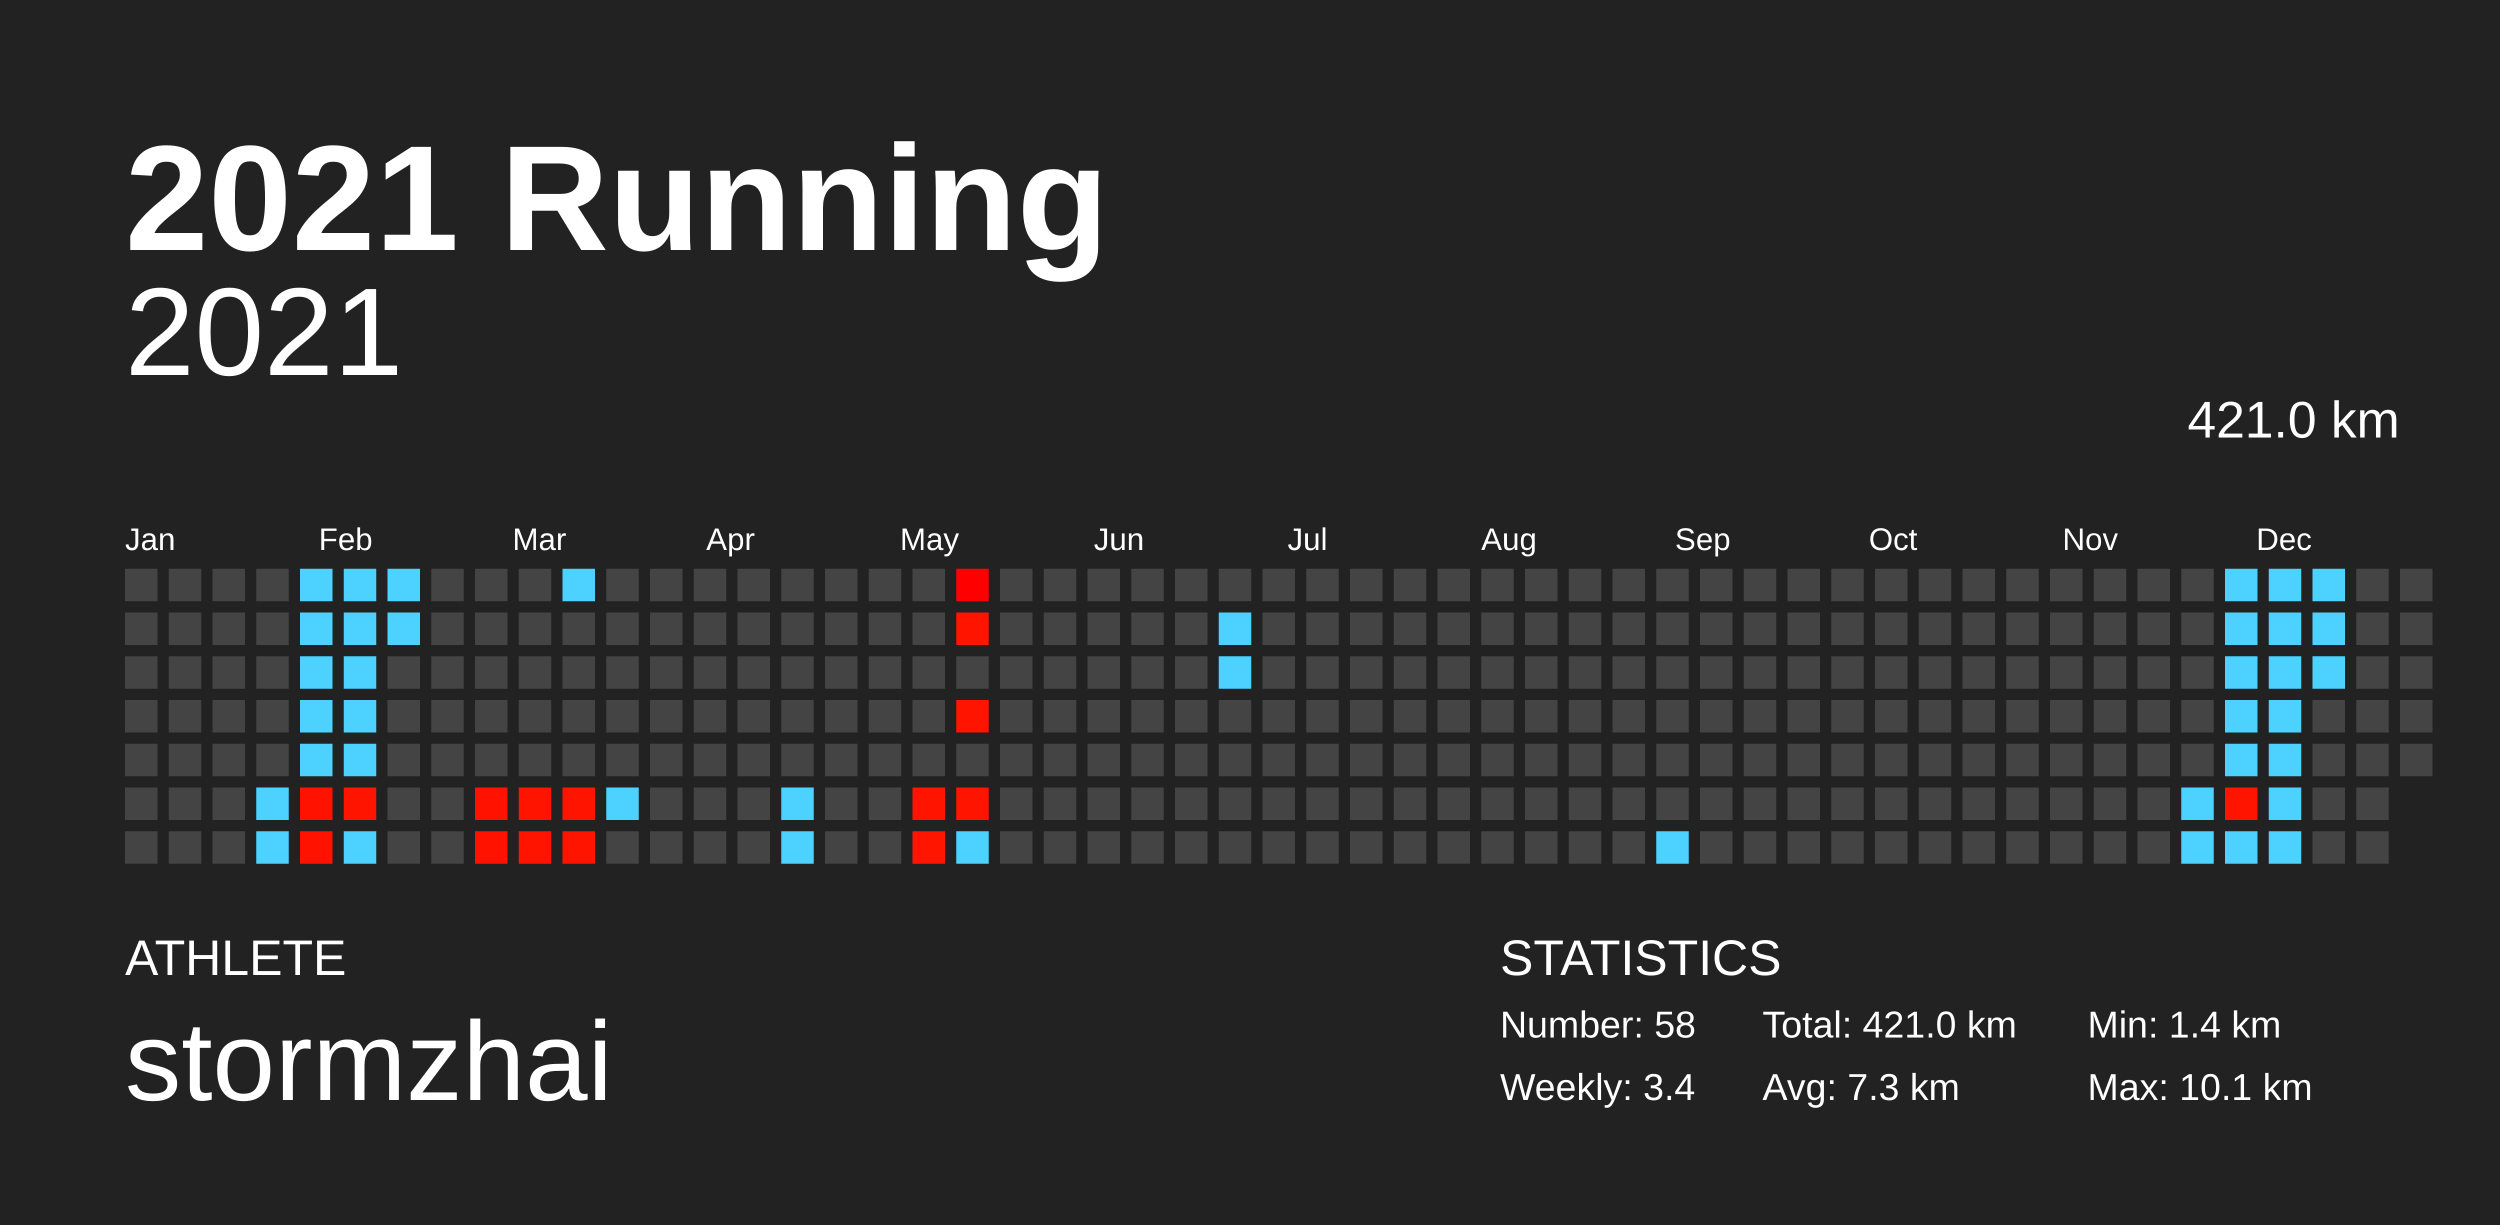
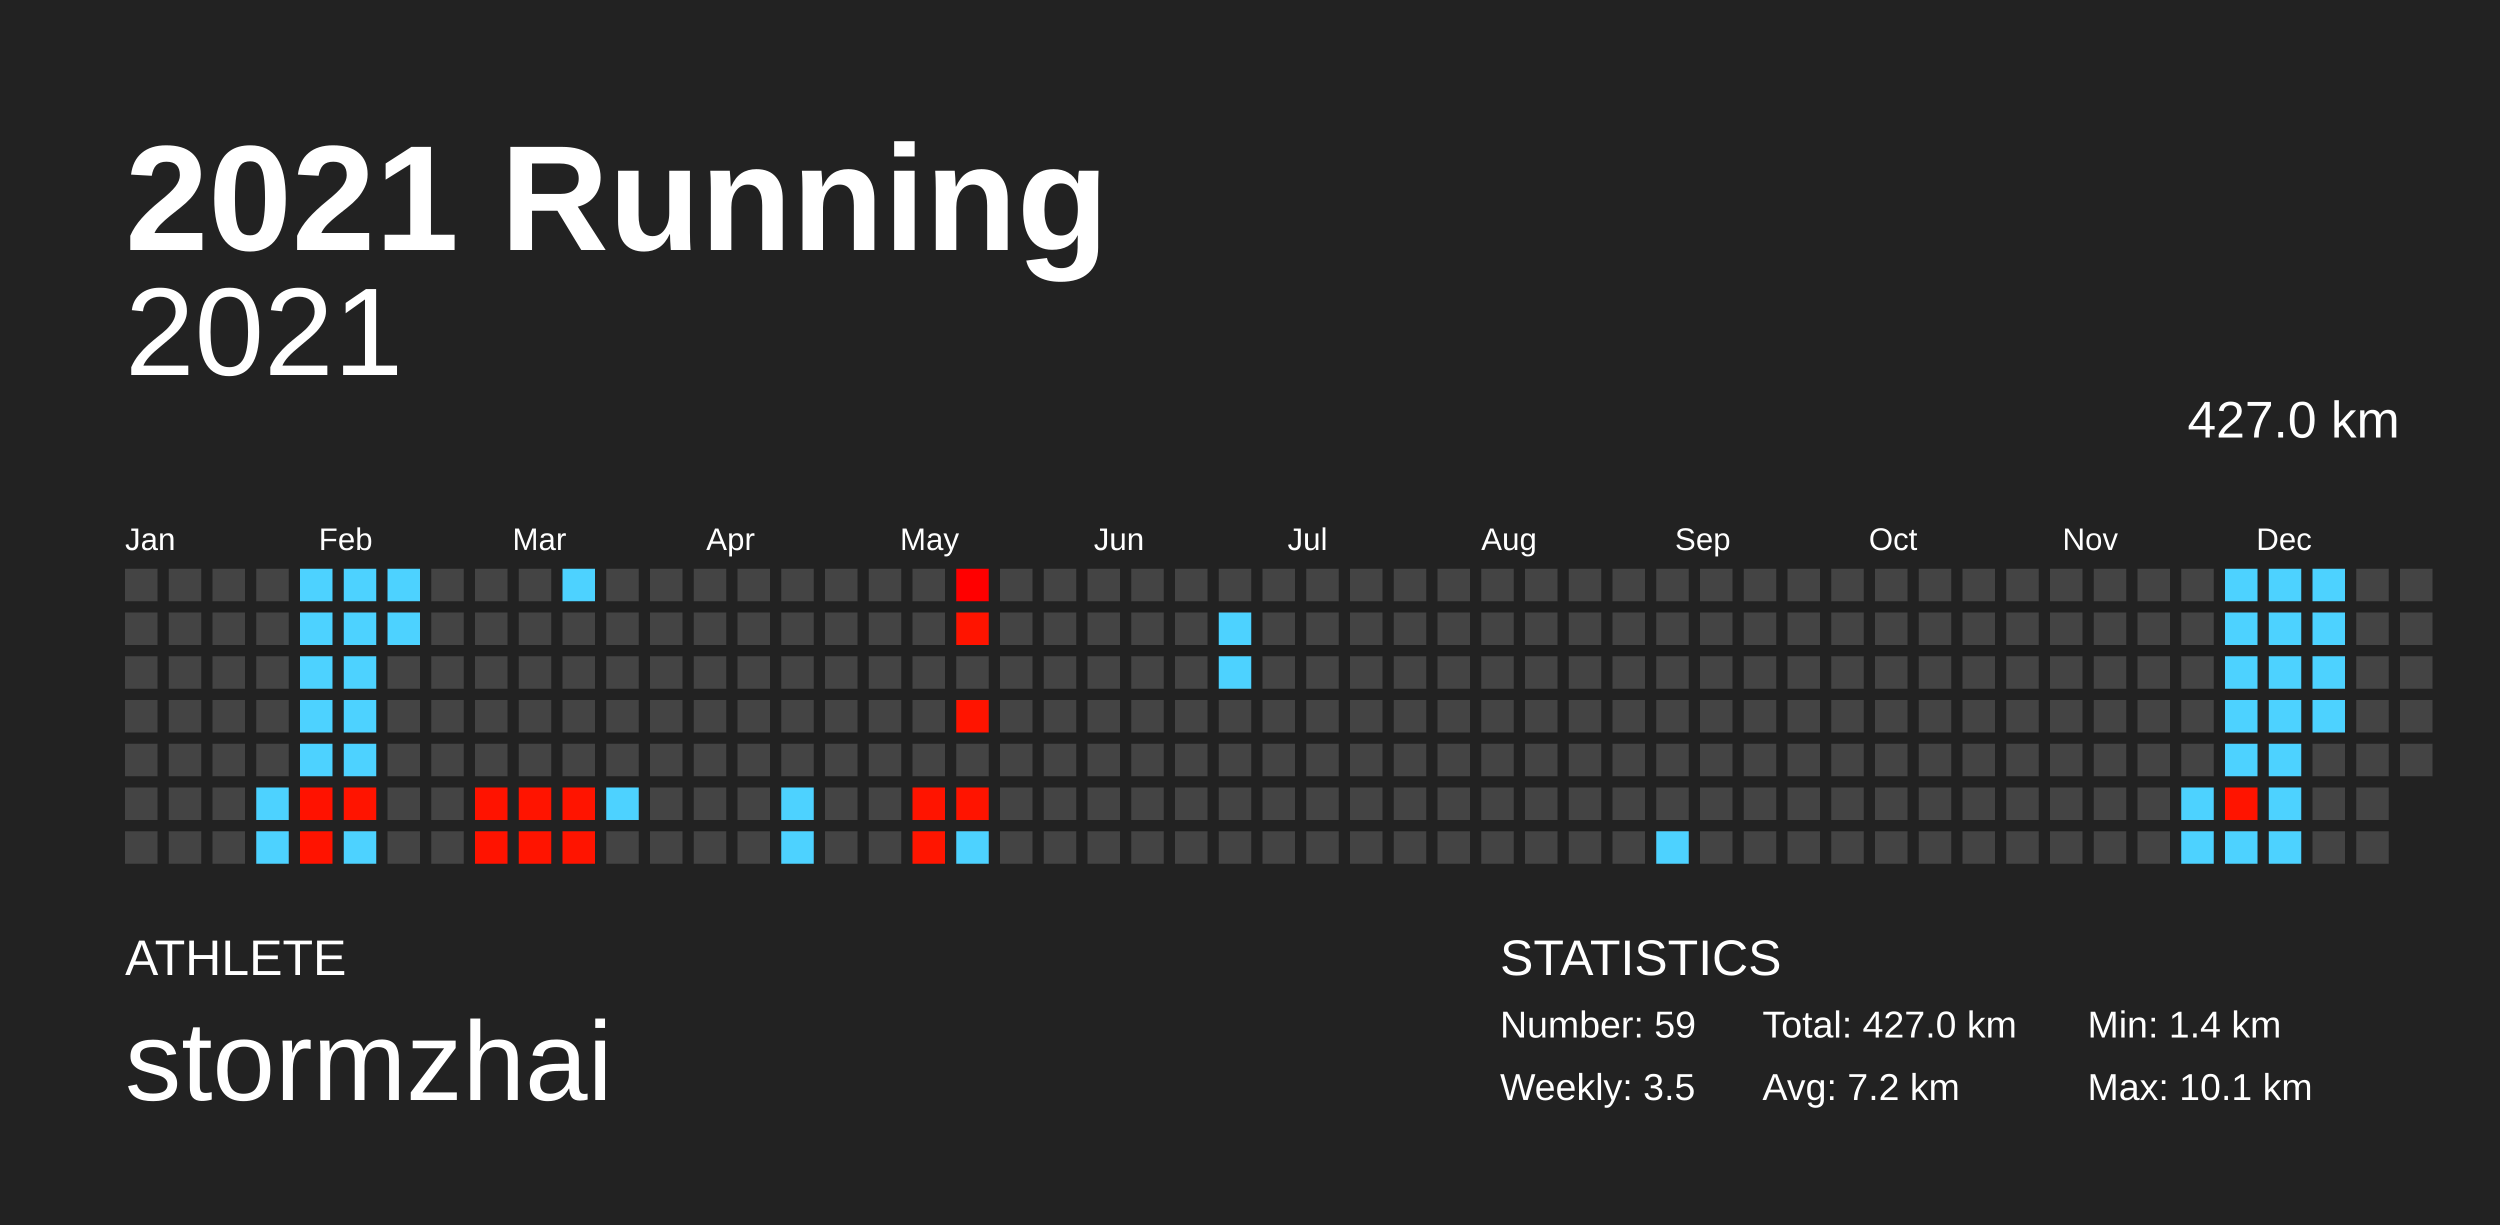
<svg xmlns="http://www.w3.org/2000/svg" baseProfile="full" height="98mm" version="1.1" viewBox="0,0,200,98" width="200mm">
  <defs />
  <rect fill="#222222" height="98" width="200" x="0" y="0" />
  <text fill="#FFFFFF" style="font-size:12px; font-family:Arial; font-weight:bold;" x="10" y="20">2021 Running</text>
  <text fill="#FFFFFF" style="font-size:4px; font-family:Arial" x="10" y="78">ATHLETE</text>
  <text fill="#FFFFFF" style="font-size:9px; font-family:Arial" x="10" y="88">stormzhai</text>
  <text fill="#FFFFFF" style="font-size:4px; font-family:Arial" x="120" y="78">STATISTICS</text>
-   <text fill="#FFFFFF" style="font-size:3px; font-family:Arial" x="120" y="83">Number: 58</text>
-   <text fill="#FFFFFF" style="font-size:3px; font-family:Arial" x="120" y="88">Weekly: 3.4</text>
-   <text fill="#FFFFFF" style="font-size:3px; font-family:Arial" x="141" y="83">Total: 421.0 km</text>
-   <text fill="#FFFFFF" style="font-size:3px; font-family:Arial" x="141" y="88">Avg: 7.3 km</text>
+   <text fill="#FFFFFF" style="font-size:3px; font-family:Arial" x="120" y="83">Number: 59</text>
+   <text fill="#FFFFFF" style="font-size:3px; font-family:Arial" x="120" y="88">Weekly: 3.5</text>
+   <text fill="#FFFFFF" style="font-size:3px; font-family:Arial" x="141" y="83">Total: 427.0 km</text>
+   <text fill="#FFFFFF" style="font-size:3px; font-family:Arial" x="141" y="88">Avg: 7.2 km</text>
  <text fill="#FFFFFF" style="font-size:3px; font-family:Arial" x="167" y="83">Min: 1.4 km</text>
  <text fill="#FFFFFF" style="font-size:3px; font-family:Arial" x="167" y="88">Max: 10.1 km</text>
  <text alignment-baseline="hanging" fill="#FFFFFF" style="font-size:10.0px; font-family:Arial;" x="10" y="30">2021</text>
-   <text alignment-baseline="hanging" fill="#FFFFFF" style="font-size:4.125px; font-family:Arial;" x="175" y="35">421.0 km</text>
+   <text alignment-baseline="hanging" fill="#FFFFFF" style="font-size:4.125px; font-family:Arial;" x="175" y="35">427.0 km</text>
  <text fill="#FFFFFF" style="font-size:2.5px; font-family:Arial" x="10.0" y="44">Jan</text>
  <text fill="#FFFFFF" style="font-size:2.5px; font-family:Arial" x="25.5" y="44">Feb</text>
  <text fill="#FFFFFF" style="font-size:2.5px; font-family:Arial" x="41.0" y="44">Mar</text>
  <text fill="#FFFFFF" style="font-size:2.5px; font-family:Arial" x="56.5" y="44">Apr</text>
  <text fill="#FFFFFF" style="font-size:2.5px; font-family:Arial" x="72.0" y="44">May</text>
  <text fill="#FFFFFF" style="font-size:2.5px; font-family:Arial" x="87.5" y="44">Jun</text>
  <text fill="#FFFFFF" style="font-size:2.5px; font-family:Arial" x="103.0" y="44">Jul</text>
  <text fill="#FFFFFF" style="font-size:2.5px; font-family:Arial" x="118.5" y="44">Aug</text>
  <text fill="#FFFFFF" style="font-size:2.5px; font-family:Arial" x="134.0" y="44">Sep</text>
  <text fill="#FFFFFF" style="font-size:2.5px; font-family:Arial" x="149.5" y="44">Oct</text>
  <text fill="#FFFFFF" style="font-size:2.5px; font-family:Arial" x="165.0" y="44">Nov</text>
  <text fill="#FFFFFF" style="font-size:2.5px; font-family:Arial" x="180.5" y="44">Dec</text>
  <rect fill="#444444" height="2.6" width="2.6" x="10.0" y="45.5" />
  <rect fill="#444444" height="2.6" width="2.6" x="10.0" y="49.0" />
  <rect fill="#444444" height="2.6" width="2.6" x="10.0" y="52.5" />
  <rect fill="#444444" height="2.6" width="2.6" x="10.0" y="56.0" />
  <rect fill="#444444" height="2.6" width="2.6" x="10.0" y="59.5" />
  <rect fill="#444444" height="2.6" width="2.6" x="10.0" y="63.0" />
  <rect fill="#444444" height="2.6" width="2.6" x="10.0" y="66.5" />
  <rect fill="#444444" height="2.6" width="2.6" x="13.5" y="45.5" />
  <rect fill="#444444" height="2.6" width="2.6" x="13.5" y="49.0" />
  <rect fill="#444444" height="2.6" width="2.6" x="13.5" y="52.5" />
  <rect fill="#444444" height="2.6" width="2.6" x="13.5" y="56.0" />
  <rect fill="#444444" height="2.6" width="2.6" x="13.5" y="59.5" />
  <rect fill="#444444" height="2.6" width="2.6" x="13.5" y="63.0" />
  <rect fill="#444444" height="2.6" width="2.6" x="13.5" y="66.5" />
  <rect fill="#444444" height="2.6" width="2.6" x="17.0" y="45.5" />
  <rect fill="#444444" height="2.6" width="2.6" x="17.0" y="49.0" />
  <rect fill="#444444" height="2.6" width="2.6" x="17.0" y="52.5" />
  <rect fill="#444444" height="2.6" width="2.6" x="17.0" y="56.0" />
  <rect fill="#444444" height="2.6" width="2.6" x="17.0" y="59.5" />
  <rect fill="#444444" height="2.6" width="2.6" x="17.0" y="63.0" />
  <rect fill="#444444" height="2.6" width="2.6" x="17.0" y="66.5" />
  <rect fill="#444444" height="2.6" width="2.6" x="20.5" y="45.5" />
  <rect fill="#444444" height="2.6" width="2.6" x="20.5" y="49.0" />
  <rect fill="#444444" height="2.6" width="2.6" x="20.5" y="52.5" />
  <rect fill="#444444" height="2.6" width="2.6" x="20.5" y="56.0" />
  <rect fill="#444444" height="2.6" width="2.6" x="20.5" y="59.5" />
  <rect fill="#4dd2ff" height="2.6" width="2.6" x="20.5" y="63.0" />
  <rect fill="#4dd2ff" height="2.6" width="2.6" x="20.5" y="66.5" />
  <rect fill="#4dd2ff" height="2.6" width="2.6" x="24.0" y="45.5" />
  <rect fill="#4dd2ff" height="2.6" width="2.6" x="24.0" y="49.0" />
  <rect fill="#4dd2ff" height="2.6" width="2.6" x="24.0" y="52.5" />
  <rect fill="#4dd2ff" height="2.6" width="2.6" x="24.0" y="56.0" />
  <rect fill="#4dd2ff" height="2.6" width="2.6" x="24.0" y="59.5" />
  <rect fill="#ff1200" height="2.6" width="2.6" x="24.0" y="63.0" />
  <rect fill="#ff1300" height="2.6" width="2.6" x="24.0" y="66.5" />
  <rect fill="#4dd2ff" height="2.6" width="2.6" x="27.5" y="45.5" />
  <rect fill="#4dd2ff" height="2.6" width="2.6" x="27.5" y="49.0" />
  <rect fill="#4dd2ff" height="2.6" width="2.6" x="27.5" y="52.5" />
  <rect fill="#4dd2ff" height="2.6" width="2.6" x="27.5" y="56.0" />
  <rect fill="#4dd2ff" height="2.6" width="2.6" x="27.5" y="59.5" />
  <rect fill="#ff1400" height="2.6" width="2.6" x="27.5" y="63.0" />
  <rect fill="#4dd2ff" height="2.6" width="2.6" x="27.5" y="66.5" />
  <rect fill="#4dd2ff" height="2.6" width="2.6" x="31.0" y="45.5" />
  <rect fill="#4dd2ff" height="2.6" width="2.6" x="31.0" y="49.0" />
  <rect fill="#444444" height="2.6" width="2.6" x="31.0" y="52.5" />
  <rect fill="#444444" height="2.6" width="2.6" x="31.0" y="56.0" />
  <rect fill="#444444" height="2.6" width="2.6" x="31.0" y="59.5" />
  <rect fill="#444444" height="2.6" width="2.6" x="31.0" y="63.0" />
  <rect fill="#444444" height="2.6" width="2.6" x="31.0" y="66.5" />
  <rect fill="#444444" height="2.6" width="2.6" x="34.5" y="45.5" />
  <rect fill="#444444" height="2.6" width="2.6" x="34.5" y="49.0" />
  <rect fill="#444444" height="2.6" width="2.6" x="34.5" y="52.5" />
  <rect fill="#444444" height="2.6" width="2.6" x="34.5" y="56.0" />
  <rect fill="#444444" height="2.6" width="2.6" x="34.5" y="59.5" />
  <rect fill="#444444" height="2.6" width="2.6" x="34.5" y="63.0" />
  <rect fill="#444444" height="2.6" width="2.6" x="34.5" y="66.5" />
  <rect fill="#444444" height="2.6" width="2.6" x="38.0" y="45.5" />
  <rect fill="#444444" height="2.6" width="2.6" x="38.0" y="49.0" />
  <rect fill="#444444" height="2.6" width="2.6" x="38.0" y="52.5" />
  <rect fill="#444444" height="2.6" width="2.6" x="38.0" y="56.0" />
  <rect fill="#444444" height="2.6" width="2.6" x="38.0" y="59.5" />
  <rect fill="#ff1300" height="2.6" width="2.6" x="38.0" y="63.0" />
  <rect fill="#ff1300" height="2.6" width="2.6" x="38.0" y="66.5" />
  <rect fill="#444444" height="2.6" width="2.6" x="41.5" y="45.5" />
  <rect fill="#444444" height="2.6" width="2.6" x="41.5" y="49.0" />
  <rect fill="#444444" height="2.6" width="2.6" x="41.5" y="52.5" />
  <rect fill="#444444" height="2.6" width="2.6" x="41.5" y="56.0" />
  <rect fill="#444444" height="2.6" width="2.6" x="41.5" y="59.5" />
  <rect fill="#ff1400" height="2.6" width="2.6" x="41.5" y="63.0" />
  <rect fill="#ff1400" height="2.6" width="2.6" x="41.5" y="66.5" />
  <rect fill="#4dd2ff" height="2.6" width="2.6" x="45.0" y="45.5" />
  <rect fill="#444444" height="2.6" width="2.6" x="45.0" y="49.0" />
  <rect fill="#444444" height="2.6" width="2.6" x="45.0" y="52.5" />
  <rect fill="#444444" height="2.6" width="2.6" x="45.0" y="56.0" />
  <rect fill="#444444" height="2.6" width="2.6" x="45.0" y="59.5" />
  <rect fill="#ff1400" height="2.6" width="2.6" x="45.0" y="63.0" />
  <rect fill="#ff1400" height="2.6" width="2.6" x="45.0" y="66.5" />
  <rect fill="#444444" height="2.6" width="2.6" x="48.5" y="45.5" />
  <rect fill="#444444" height="2.6" width="2.6" x="48.5" y="49.0" />
  <rect fill="#444444" height="2.6" width="2.6" x="48.5" y="52.5" />
  <rect fill="#444444" height="2.6" width="2.6" x="48.5" y="56.0" />
  <rect fill="#444444" height="2.6" width="2.6" x="48.5" y="59.5" />
  <rect fill="#4dd2ff" height="2.6" width="2.6" x="48.5" y="63.0" />
  <rect fill="#444444" height="2.6" width="2.6" x="48.5" y="66.5" />
  <rect fill="#444444" height="2.6" width="2.6" x="52.0" y="45.5" />
  <rect fill="#444444" height="2.6" width="2.6" x="52.0" y="49.0" />
  <rect fill="#444444" height="2.6" width="2.6" x="52.0" y="52.5" />
  <rect fill="#444444" height="2.6" width="2.6" x="52.0" y="56.0" />
  <rect fill="#444444" height="2.6" width="2.6" x="52.0" y="59.5" />
  <rect fill="#444444" height="2.6" width="2.6" x="52.0" y="63.0" />
  <rect fill="#444444" height="2.6" width="2.6" x="52.0" y="66.5" />
  <rect fill="#444444" height="2.6" width="2.6" x="55.5" y="45.5" />
  <rect fill="#444444" height="2.6" width="2.6" x="55.5" y="49.0" />
  <rect fill="#444444" height="2.6" width="2.6" x="55.5" y="52.5" />
  <rect fill="#444444" height="2.6" width="2.6" x="55.5" y="56.0" />
  <rect fill="#444444" height="2.6" width="2.6" x="55.5" y="59.5" />
  <rect fill="#444444" height="2.6" width="2.6" x="55.5" y="63.0" />
  <rect fill="#444444" height="2.6" width="2.6" x="55.5" y="66.5" />
  <rect fill="#444444" height="2.6" width="2.6" x="59.0" y="45.5" />
  <rect fill="#444444" height="2.6" width="2.6" x="59.0" y="49.0" />
  <rect fill="#444444" height="2.6" width="2.6" x="59.0" y="52.5" />
  <rect fill="#444444" height="2.6" width="2.6" x="59.0" y="56.0" />
  <rect fill="#444444" height="2.6" width="2.6" x="59.0" y="59.5" />
  <rect fill="#444444" height="2.6" width="2.6" x="59.0" y="63.0" />
  <rect fill="#444444" height="2.6" width="2.6" x="59.0" y="66.5" />
  <rect fill="#444444" height="2.6" width="2.6" x="62.5" y="45.5" />
  <rect fill="#444444" height="2.6" width="2.6" x="62.5" y="49.0" />
  <rect fill="#444444" height="2.6" width="2.6" x="62.5" y="52.5" />
  <rect fill="#444444" height="2.6" width="2.6" x="62.5" y="56.0" />
  <rect fill="#444444" height="2.6" width="2.6" x="62.5" y="59.5" />
  <rect fill="#4dd2ff" height="2.6" width="2.6" x="62.5" y="63.0" />
  <rect fill="#4dd2ff" height="2.6" width="2.6" x="62.5" y="66.5" />
  <rect fill="#444444" height="2.6" width="2.6" x="66.0" y="45.5" />
  <rect fill="#444444" height="2.6" width="2.6" x="66.0" y="49.0" />
  <rect fill="#444444" height="2.6" width="2.6" x="66.0" y="52.5" />
  <rect fill="#444444" height="2.6" width="2.6" x="66.0" y="56.0" />
  <rect fill="#444444" height="2.6" width="2.6" x="66.0" y="59.5" />
  <rect fill="#444444" height="2.6" width="2.6" x="66.0" y="63.0" />
  <rect fill="#444444" height="2.6" width="2.6" x="66.0" y="66.5" />
  <rect fill="#444444" height="2.6" width="2.6" x="69.5" y="45.5" />
  <rect fill="#444444" height="2.6" width="2.6" x="69.5" y="49.0" />
  <rect fill="#444444" height="2.6" width="2.6" x="69.5" y="52.5" />
  <rect fill="#444444" height="2.6" width="2.6" x="69.5" y="56.0" />
  <rect fill="#444444" height="2.6" width="2.6" x="69.5" y="59.5" />
  <rect fill="#444444" height="2.6" width="2.6" x="69.5" y="63.0" />
  <rect fill="#444444" height="2.6" width="2.6" x="69.5" y="66.5" />
  <rect fill="#444444" height="2.6" width="2.6" x="73.0" y="45.5" />
  <rect fill="#444444" height="2.6" width="2.6" x="73.0" y="49.0" />
  <rect fill="#444444" height="2.6" width="2.6" x="73.0" y="52.5" />
  <rect fill="#444444" height="2.6" width="2.6" x="73.0" y="56.0" />
  <rect fill="#444444" height="2.6" width="2.6" x="73.0" y="59.5" />
  <rect fill="#ff1400" height="2.6" width="2.6" x="73.0" y="63.0" />
  <rect fill="#ff1500" height="2.6" width="2.6" x="73.0" y="66.5" />
  <rect fill="#ff0000" height="2.6" width="2.6" x="76.5" y="45.5" />
  <rect fill="#ff1400" height="2.6" width="2.6" x="76.5" y="49.0" />
  <rect fill="#444444" height="2.6" width="2.6" x="76.5" y="52.5" />
  <rect fill="#ff1400" height="2.6" width="2.6" x="76.5" y="56.0" />
  <rect fill="#444444" height="2.6" width="2.6" x="76.5" y="59.5" />
  <rect fill="#ff1400" height="2.6" width="2.6" x="76.5" y="63.0" />
  <rect fill="#4dd2ff" height="2.6" width="2.6" x="76.5" y="66.5" />
  <rect fill="#444444" height="2.6" width="2.6" x="80.0" y="45.5" />
  <rect fill="#444444" height="2.6" width="2.6" x="80.0" y="49.0" />
  <rect fill="#444444" height="2.6" width="2.6" x="80.0" y="52.5" />
  <rect fill="#444444" height="2.6" width="2.6" x="80.0" y="56.0" />
  <rect fill="#444444" height="2.6" width="2.6" x="80.0" y="59.5" />
  <rect fill="#444444" height="2.6" width="2.6" x="80.0" y="63.0" />
  <rect fill="#444444" height="2.6" width="2.6" x="80.0" y="66.5" />
  <rect fill="#444444" height="2.6" width="2.6" x="83.5" y="45.5" />
  <rect fill="#444444" height="2.6" width="2.6" x="83.5" y="49.0" />
  <rect fill="#444444" height="2.6" width="2.6" x="83.5" y="52.5" />
  <rect fill="#444444" height="2.6" width="2.6" x="83.5" y="56.0" />
  <rect fill="#444444" height="2.6" width="2.6" x="83.5" y="59.5" />
  <rect fill="#444444" height="2.6" width="2.6" x="83.5" y="63.0" />
  <rect fill="#444444" height="2.6" width="2.6" x="83.5" y="66.5" />
  <rect fill="#444444" height="2.6" width="2.6" x="87.0" y="45.5" />
  <rect fill="#444444" height="2.6" width="2.6" x="87.0" y="49.0" />
  <rect fill="#444444" height="2.6" width="2.6" x="87.0" y="52.5" />
  <rect fill="#444444" height="2.6" width="2.6" x="87.0" y="56.0" />
  <rect fill="#444444" height="2.6" width="2.6" x="87.0" y="59.5" />
  <rect fill="#444444" height="2.6" width="2.6" x="87.0" y="63.0" />
  <rect fill="#444444" height="2.6" width="2.6" x="87.0" y="66.5" />
  <rect fill="#444444" height="2.6" width="2.6" x="90.5" y="45.5" />
  <rect fill="#444444" height="2.6" width="2.6" x="90.5" y="49.0" />
  <rect fill="#444444" height="2.6" width="2.6" x="90.5" y="52.5" />
  <rect fill="#444444" height="2.6" width="2.6" x="90.5" y="56.0" />
  <rect fill="#444444" height="2.6" width="2.6" x="90.5" y="59.5" />
  <rect fill="#444444" height="2.6" width="2.6" x="90.5" y="63.0" />
  <rect fill="#444444" height="2.6" width="2.6" x="90.5" y="66.5" />
  <rect fill="#444444" height="2.6" width="2.6" x="94.0" y="45.5" />
  <rect fill="#444444" height="2.6" width="2.6" x="94.0" y="49.0" />
  <rect fill="#444444" height="2.6" width="2.6" x="94.0" y="52.5" />
  <rect fill="#444444" height="2.6" width="2.6" x="94.0" y="56.0" />
  <rect fill="#444444" height="2.6" width="2.6" x="94.0" y="59.5" />
  <rect fill="#444444" height="2.6" width="2.6" x="94.0" y="63.0" />
  <rect fill="#444444" height="2.6" width="2.6" x="94.0" y="66.5" />
  <rect fill="#444444" height="2.6" width="2.6" x="97.5" y="45.5" />
  <rect fill="#4dd2ff" height="2.6" width="2.6" x="97.5" y="49.0" />
  <rect fill="#4dd2ff" height="2.6" width="2.6" x="97.5" y="52.5" />
  <rect fill="#444444" height="2.6" width="2.6" x="97.5" y="56.0" />
  <rect fill="#444444" height="2.6" width="2.6" x="97.5" y="59.5" />
  <rect fill="#444444" height="2.6" width="2.6" x="97.5" y="63.0" />
  <rect fill="#444444" height="2.6" width="2.6" x="97.5" y="66.5" />
  <rect fill="#444444" height="2.6" width="2.6" x="101.0" y="45.5" />
  <rect fill="#444444" height="2.6" width="2.6" x="101.0" y="49.0" />
  <rect fill="#444444" height="2.6" width="2.6" x="101.0" y="52.5" />
  <rect fill="#444444" height="2.6" width="2.6" x="101.0" y="56.0" />
  <rect fill="#444444" height="2.6" width="2.6" x="101.0" y="59.5" />
  <rect fill="#444444" height="2.6" width="2.6" x="101.0" y="63.0" />
  <rect fill="#444444" height="2.6" width="2.6" x="101.0" y="66.5" />
  <rect fill="#444444" height="2.6" width="2.6" x="104.5" y="45.5" />
  <rect fill="#444444" height="2.6" width="2.6" x="104.5" y="49.0" />
  <rect fill="#444444" height="2.6" width="2.6" x="104.5" y="52.5" />
  <rect fill="#444444" height="2.6" width="2.6" x="104.5" y="56.0" />
  <rect fill="#444444" height="2.6" width="2.6" x="104.5" y="59.5" />
  <rect fill="#444444" height="2.6" width="2.6" x="104.5" y="63.0" />
  <rect fill="#444444" height="2.6" width="2.6" x="104.5" y="66.5" />
  <rect fill="#444444" height="2.6" width="2.6" x="108.0" y="45.5" />
  <rect fill="#444444" height="2.6" width="2.6" x="108.0" y="49.0" />
  <rect fill="#444444" height="2.6" width="2.6" x="108.0" y="52.5" />
  <rect fill="#444444" height="2.6" width="2.6" x="108.0" y="56.0" />
  <rect fill="#444444" height="2.6" width="2.6" x="108.0" y="59.5" />
  <rect fill="#444444" height="2.6" width="2.6" x="108.0" y="63.0" />
  <rect fill="#444444" height="2.6" width="2.6" x="108.0" y="66.5" />
  <rect fill="#444444" height="2.6" width="2.6" x="111.5" y="45.5" />
  <rect fill="#444444" height="2.6" width="2.6" x="111.5" y="49.0" />
  <rect fill="#444444" height="2.6" width="2.6" x="111.5" y="52.5" />
  <rect fill="#444444" height="2.6" width="2.6" x="111.5" y="56.0" />
  <rect fill="#444444" height="2.6" width="2.6" x="111.5" y="59.5" />
  <rect fill="#444444" height="2.6" width="2.6" x="111.5" y="63.0" />
  <rect fill="#444444" height="2.6" width="2.6" x="111.5" y="66.5" />
  <rect fill="#444444" height="2.6" width="2.6" x="115.0" y="45.5" />
  <rect fill="#444444" height="2.6" width="2.6" x="115.0" y="49.0" />
  <rect fill="#444444" height="2.6" width="2.6" x="115.0" y="52.5" />
  <rect fill="#444444" height="2.6" width="2.6" x="115.0" y="56.0" />
  <rect fill="#444444" height="2.6" width="2.6" x="115.0" y="59.5" />
  <rect fill="#444444" height="2.6" width="2.6" x="115.0" y="63.0" />
  <rect fill="#444444" height="2.6" width="2.6" x="115.0" y="66.5" />
  <rect fill="#444444" height="2.6" width="2.6" x="118.5" y="45.5" />
  <rect fill="#444444" height="2.6" width="2.6" x="118.5" y="49.0" />
  <rect fill="#444444" height="2.6" width="2.6" x="118.5" y="52.5" />
  <rect fill="#444444" height="2.6" width="2.6" x="118.5" y="56.0" />
  <rect fill="#444444" height="2.6" width="2.6" x="118.5" y="59.5" />
  <rect fill="#444444" height="2.6" width="2.6" x="118.5" y="63.0" />
  <rect fill="#444444" height="2.6" width="2.6" x="118.5" y="66.5" />
  <rect fill="#444444" height="2.6" width="2.6" x="122.0" y="45.5" />
  <rect fill="#444444" height="2.6" width="2.6" x="122.0" y="49.0" />
  <rect fill="#444444" height="2.6" width="2.6" x="122.0" y="52.5" />
  <rect fill="#444444" height="2.6" width="2.6" x="122.0" y="56.0" />
  <rect fill="#444444" height="2.6" width="2.6" x="122.0" y="59.5" />
  <rect fill="#444444" height="2.6" width="2.6" x="122.0" y="63.0" />
  <rect fill="#444444" height="2.6" width="2.6" x="122.0" y="66.5" />
  <rect fill="#444444" height="2.6" width="2.6" x="125.5" y="45.5" />
  <rect fill="#444444" height="2.6" width="2.6" x="125.5" y="49.0" />
  <rect fill="#444444" height="2.6" width="2.6" x="125.5" y="52.5" />
  <rect fill="#444444" height="2.6" width="2.6" x="125.5" y="56.0" />
  <rect fill="#444444" height="2.6" width="2.6" x="125.5" y="59.5" />
  <rect fill="#444444" height="2.6" width="2.6" x="125.5" y="63.0" />
  <rect fill="#444444" height="2.6" width="2.6" x="125.5" y="66.5" />
  <rect fill="#444444" height="2.6" width="2.6" x="129.0" y="45.5" />
  <rect fill="#444444" height="2.6" width="2.6" x="129.0" y="49.0" />
  <rect fill="#444444" height="2.6" width="2.6" x="129.0" y="52.5" />
  <rect fill="#444444" height="2.6" width="2.6" x="129.0" y="56.0" />
  <rect fill="#444444" height="2.6" width="2.6" x="129.0" y="59.5" />
  <rect fill="#444444" height="2.6" width="2.6" x="129.0" y="63.0" />
  <rect fill="#444444" height="2.6" width="2.6" x="129.0" y="66.5" />
  <rect fill="#444444" height="2.6" width="2.6" x="132.5" y="45.5" />
  <rect fill="#444444" height="2.6" width="2.6" x="132.5" y="49.0" />
  <rect fill="#444444" height="2.6" width="2.6" x="132.5" y="52.5" />
  <rect fill="#444444" height="2.6" width="2.6" x="132.5" y="56.0" />
  <rect fill="#444444" height="2.6" width="2.6" x="132.5" y="59.5" />
  <rect fill="#444444" height="2.6" width="2.6" x="132.5" y="63.0" />
  <rect fill="#4dd2ff" height="2.6" width="2.6" x="132.5" y="66.5" />
  <rect fill="#444444" height="2.6" width="2.6" x="136.0" y="45.5" />
  <rect fill="#444444" height="2.6" width="2.6" x="136.0" y="49.0" />
  <rect fill="#444444" height="2.6" width="2.6" x="136.0" y="52.5" />
  <rect fill="#444444" height="2.6" width="2.6" x="136.0" y="56.0" />
  <rect fill="#444444" height="2.6" width="2.6" x="136.0" y="59.5" />
  <rect fill="#444444" height="2.6" width="2.6" x="136.0" y="63.0" />
  <rect fill="#444444" height="2.6" width="2.6" x="136.0" y="66.5" />
  <rect fill="#444444" height="2.6" width="2.6" x="139.5" y="45.5" />
  <rect fill="#444444" height="2.6" width="2.6" x="139.5" y="49.0" />
  <rect fill="#444444" height="2.6" width="2.6" x="139.5" y="52.5" />
  <rect fill="#444444" height="2.6" width="2.6" x="139.5" y="56.0" />
  <rect fill="#444444" height="2.6" width="2.6" x="139.5" y="59.5" />
  <rect fill="#444444" height="2.6" width="2.6" x="139.5" y="63.0" />
  <rect fill="#444444" height="2.6" width="2.6" x="139.5" y="66.5" />
  <rect fill="#444444" height="2.6" width="2.6" x="143.0" y="45.5" />
  <rect fill="#444444" height="2.6" width="2.6" x="143.0" y="49.0" />
  <rect fill="#444444" height="2.6" width="2.6" x="143.0" y="52.5" />
  <rect fill="#444444" height="2.6" width="2.6" x="143.0" y="56.0" />
  <rect fill="#444444" height="2.6" width="2.6" x="143.0" y="59.5" />
  <rect fill="#444444" height="2.6" width="2.6" x="143.0" y="63.0" />
  <rect fill="#444444" height="2.6" width="2.6" x="143.0" y="66.5" />
  <rect fill="#444444" height="2.6" width="2.6" x="146.5" y="45.5" />
  <rect fill="#444444" height="2.6" width="2.6" x="146.5" y="49.0" />
  <rect fill="#444444" height="2.6" width="2.6" x="146.5" y="52.5" />
  <rect fill="#444444" height="2.6" width="2.6" x="146.5" y="56.0" />
  <rect fill="#444444" height="2.6" width="2.6" x="146.5" y="59.5" />
  <rect fill="#444444" height="2.6" width="2.6" x="146.5" y="63.0" />
  <rect fill="#444444" height="2.6" width="2.6" x="146.5" y="66.5" />
  <rect fill="#444444" height="2.6" width="2.6" x="150.0" y="45.5" />
  <rect fill="#444444" height="2.6" width="2.6" x="150.0" y="49.0" />
  <rect fill="#444444" height="2.6" width="2.6" x="150.0" y="52.5" />
  <rect fill="#444444" height="2.6" width="2.6" x="150.0" y="56.0" />
  <rect fill="#444444" height="2.6" width="2.6" x="150.0" y="59.5" />
  <rect fill="#444444" height="2.6" width="2.6" x="150.0" y="63.0" />
  <rect fill="#444444" height="2.6" width="2.6" x="150.0" y="66.5" />
  <rect fill="#444444" height="2.6" width="2.6" x="153.5" y="45.5" />
  <rect fill="#444444" height="2.6" width="2.6" x="153.5" y="49.0" />
  <rect fill="#444444" height="2.6" width="2.6" x="153.5" y="52.5" />
  <rect fill="#444444" height="2.6" width="2.6" x="153.5" y="56.0" />
  <rect fill="#444444" height="2.6" width="2.6" x="153.5" y="59.5" />
  <rect fill="#444444" height="2.6" width="2.6" x="153.5" y="63.0" />
  <rect fill="#444444" height="2.6" width="2.6" x="153.5" y="66.5" />
  <rect fill="#444444" height="2.6" width="2.6" x="157.0" y="45.5" />
  <rect fill="#444444" height="2.6" width="2.6" x="157.0" y="49.0" />
  <rect fill="#444444" height="2.6" width="2.6" x="157.0" y="52.5" />
  <rect fill="#444444" height="2.6" width="2.6" x="157.0" y="56.0" />
  <rect fill="#444444" height="2.6" width="2.6" x="157.0" y="59.5" />
  <rect fill="#444444" height="2.6" width="2.6" x="157.0" y="63.0" />
  <rect fill="#444444" height="2.6" width="2.6" x="157.0" y="66.5" />
  <rect fill="#444444" height="2.6" width="2.6" x="160.5" y="45.5" />
  <rect fill="#444444" height="2.6" width="2.6" x="160.5" y="49.0" />
  <rect fill="#444444" height="2.6" width="2.6" x="160.5" y="52.5" />
  <rect fill="#444444" height="2.6" width="2.6" x="160.5" y="56.0" />
  <rect fill="#444444" height="2.6" width="2.6" x="160.5" y="59.5" />
  <rect fill="#444444" height="2.6" width="2.6" x="160.5" y="63.0" />
  <rect fill="#444444" height="2.6" width="2.6" x="160.5" y="66.5" />
  <rect fill="#444444" height="2.6" width="2.6" x="164.0" y="45.5" />
  <rect fill="#444444" height="2.6" width="2.6" x="164.0" y="49.0" />
  <rect fill="#444444" height="2.6" width="2.6" x="164.0" y="52.5" />
  <rect fill="#444444" height="2.6" width="2.6" x="164.0" y="56.0" />
  <rect fill="#444444" height="2.6" width="2.6" x="164.0" y="59.5" />
  <rect fill="#444444" height="2.6" width="2.6" x="164.0" y="63.0" />
  <rect fill="#444444" height="2.6" width="2.6" x="164.0" y="66.5" />
  <rect fill="#444444" height="2.6" width="2.6" x="167.5" y="45.5" />
  <rect fill="#444444" height="2.6" width="2.6" x="167.5" y="49.0" />
  <rect fill="#444444" height="2.6" width="2.6" x="167.5" y="52.5" />
  <rect fill="#444444" height="2.6" width="2.6" x="167.5" y="56.0" />
  <rect fill="#444444" height="2.6" width="2.6" x="167.5" y="59.5" />
  <rect fill="#444444" height="2.6" width="2.6" x="167.5" y="63.0" />
  <rect fill="#444444" height="2.6" width="2.6" x="167.5" y="66.5" />
  <rect fill="#444444" height="2.6" width="2.6" x="171.0" y="45.5" />
  <rect fill="#444444" height="2.6" width="2.6" x="171.0" y="49.0" />
  <rect fill="#444444" height="2.6" width="2.6" x="171.0" y="52.5" />
  <rect fill="#444444" height="2.6" width="2.6" x="171.0" y="56.0" />
  <rect fill="#444444" height="2.6" width="2.6" x="171.0" y="59.5" />
  <rect fill="#444444" height="2.6" width="2.6" x="171.0" y="63.0" />
  <rect fill="#444444" height="2.6" width="2.6" x="171.0" y="66.5" />
  <rect fill="#444444" height="2.6" width="2.6" x="174.5" y="45.5" />
  <rect fill="#444444" height="2.6" width="2.6" x="174.5" y="49.0" />
  <rect fill="#444444" height="2.6" width="2.6" x="174.5" y="52.5" />
  <rect fill="#444444" height="2.6" width="2.6" x="174.5" y="56.0" />
  <rect fill="#444444" height="2.6" width="2.6" x="174.5" y="59.5" />
  <rect fill="#4dd2ff" height="2.6" width="2.6" x="174.5" y="63.0" />
  <rect fill="#4dd2ff" height="2.6" width="2.6" x="174.5" y="66.5" />
  <rect fill="#4dd2ff" height="2.6" width="2.6" x="178.0" y="45.5" />
  <rect fill="#4dd2ff" height="2.6" width="2.6" x="178.0" y="49.0" />
  <rect fill="#4dd2ff" height="2.6" width="2.6" x="178.0" y="52.5" />
  <rect fill="#4dd2ff" height="2.6" width="2.6" x="178.0" y="56.0" />
  <rect fill="#4dd2ff" height="2.6" width="2.6" x="178.0" y="59.5" />
  <rect fill="#ff1400" height="2.6" width="2.6" x="178.0" y="63.0" />
  <rect fill="#4dd2ff" height="2.6" width="2.6" x="178.0" y="66.5" />
  <rect fill="#4dd2ff" height="2.6" width="2.6" x="181.5" y="45.5" />
  <rect fill="#4dd2ff" height="2.6" width="2.6" x="181.5" y="49.0" />
  <rect fill="#4dd2ff" height="2.6" width="2.6" x="181.5" y="52.5" />
  <rect fill="#4dd2ff" height="2.6" width="2.6" x="181.5" y="56.0" />
  <rect fill="#4dd2ff" height="2.6" width="2.6" x="181.5" y="59.5" />
  <rect fill="#4dd2ff" height="2.6" width="2.6" x="181.5" y="63.0" />
  <rect fill="#4dd2ff" height="2.6" width="2.6" x="181.5" y="66.5" />
  <rect fill="#4dd2ff" height="2.6" width="2.6" x="185.0" y="45.5" />
  <rect fill="#4dd2ff" height="2.6" width="2.6" x="185.0" y="49.0" />
  <rect fill="#4dd2ff" height="2.6" width="2.6" x="185.0" y="52.5" />
-   <rect fill="#444444" height="2.6" width="2.6" x="185.0" y="56.0" />
+   <rect fill="#4dd2ff" height="2.6" width="2.6" x="185.0" y="56.0" />
  <rect fill="#444444" height="2.6" width="2.6" x="185.0" y="59.5" />
  <rect fill="#444444" height="2.6" width="2.6" x="185.0" y="63.0" />
  <rect fill="#444444" height="2.6" width="2.6" x="185.0" y="66.5" />
  <rect fill="#444444" height="2.6" width="2.6" x="188.5" y="45.5" />
  <rect fill="#444444" height="2.6" width="2.6" x="188.5" y="49.0" />
  <rect fill="#444444" height="2.6" width="2.6" x="188.5" y="52.5" />
  <rect fill="#444444" height="2.6" width="2.6" x="188.5" y="56.0" />
  <rect fill="#444444" height="2.6" width="2.6" x="188.5" y="59.5" />
  <rect fill="#444444" height="2.6" width="2.6" x="188.5" y="63.0" />
  <rect fill="#444444" height="2.6" width="2.6" x="188.5" y="66.5" />
  <rect fill="#444444" height="2.6" width="2.6" x="192.0" y="45.5" />
  <rect fill="#444444" height="2.6" width="2.6" x="192.0" y="49.0" />
  <rect fill="#444444" height="2.6" width="2.6" x="192.0" y="52.5" />
  <rect fill="#444444" height="2.6" width="2.6" x="192.0" y="56.0" />
  <rect fill="#444444" height="2.6" width="2.6" x="192.0" y="59.5" />
</svg>
